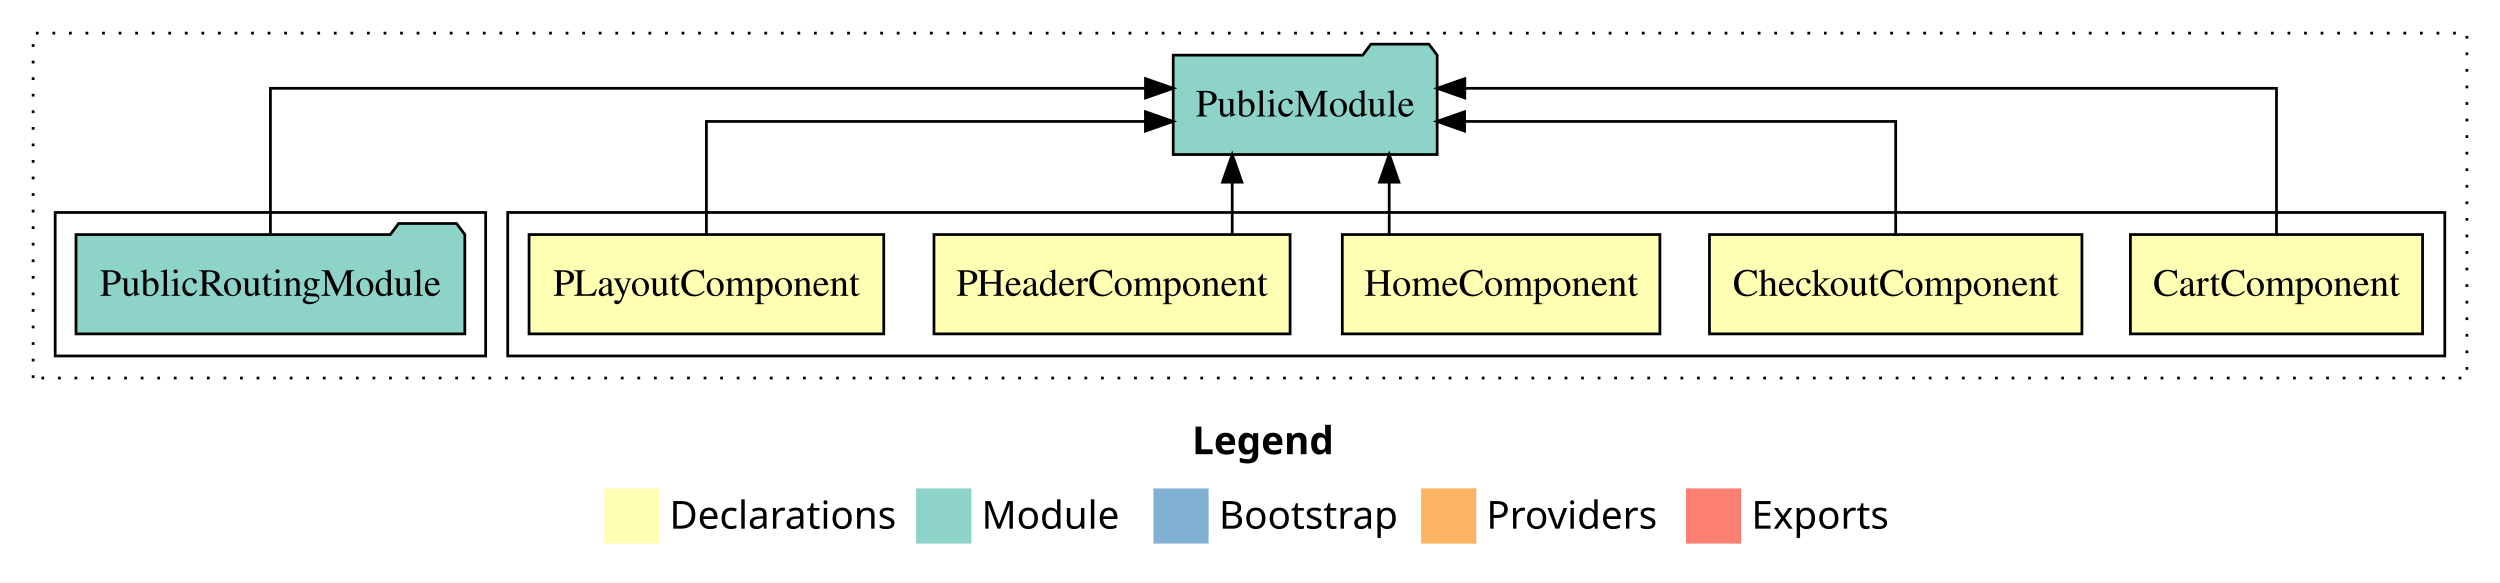
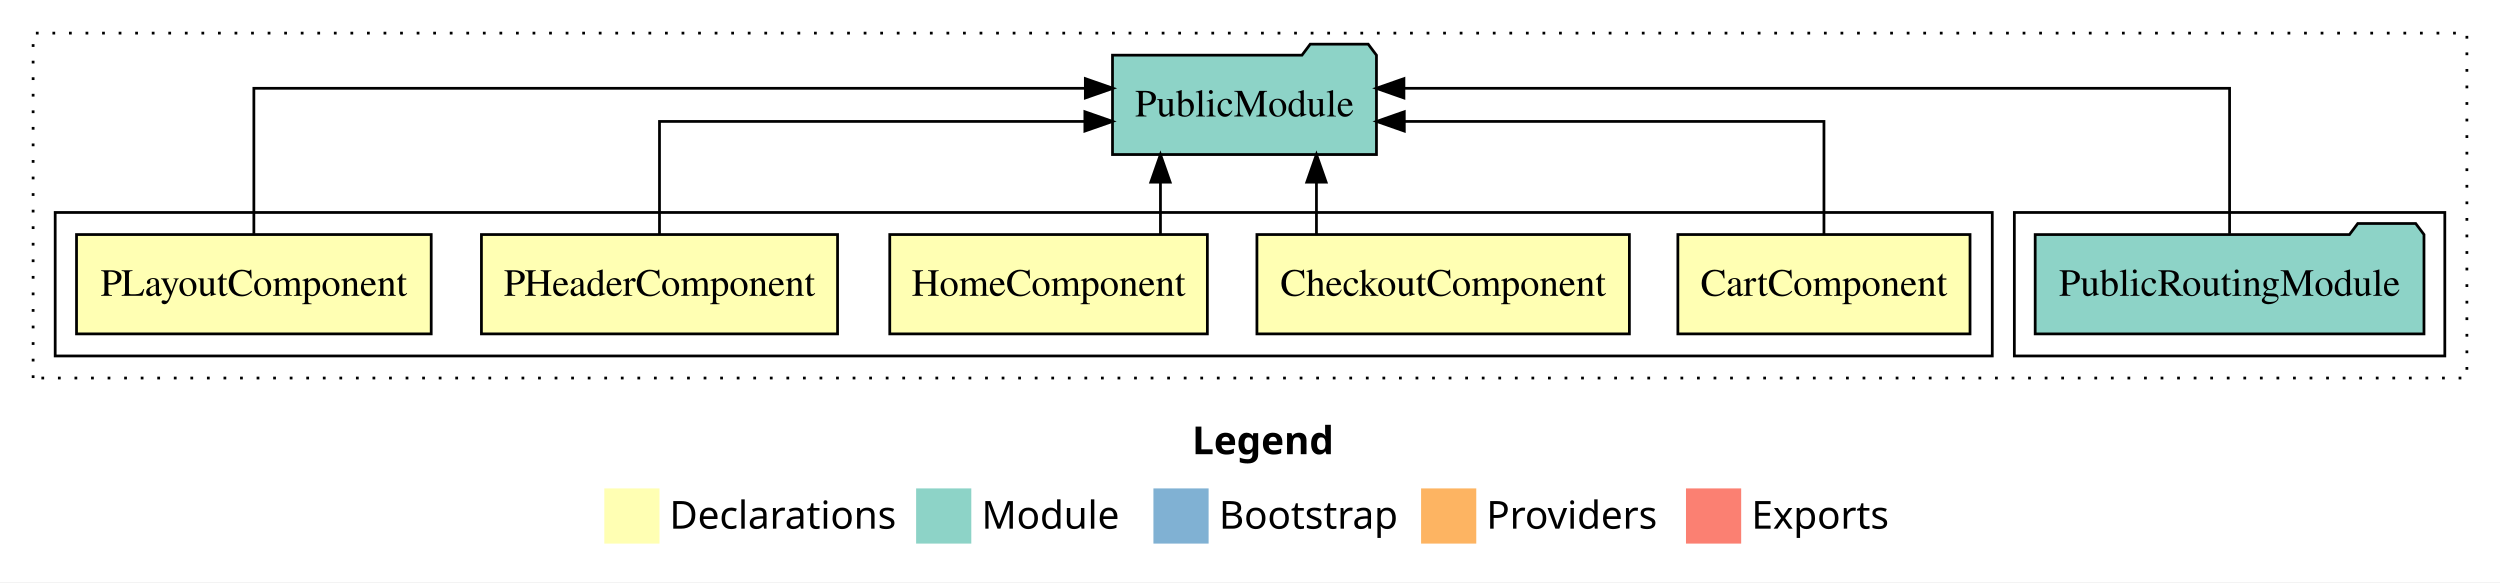
<svg xmlns="http://www.w3.org/2000/svg" width="906pt" height="211pt" viewBox="0.00 0.00 906.00 211.00">
  <g id="graph0" class="graph" transform="scale(1 1) rotate(0) translate(4 207)">
    <polygon fill="white" stroke="transparent" points="-4,4 -4,-207 902,-207 902,4 -4,4" />
    <text text-anchor="start" x="428.01" y="-42.4" font-family="Times-12" font-weight="bold" font-size="14.00">Legend</text>
    <polygon fill="#ffffb3" stroke="transparent" points="215,-10 215,-30 235,-30 235,-10 215,-10" />
    <text text-anchor="start" x="238.63" y="-15.4" font-family="Times-12" font-size="14.00">  Declarations</text>
    <polygon fill="#8dd3c7" stroke="transparent" points="328,-10 328,-30 348,-30 348,-10 328,-10" />
    <text text-anchor="start" x="351.73" y="-15.4" font-family="Times-12" font-size="14.00">  Module</text>
    <polygon fill="#80b1d3" stroke="transparent" points="414,-10 414,-30 434,-30 434,-10 414,-10" />
    <text text-anchor="start" x="437.78" y="-15.4" font-family="Times-12" font-size="14.00">  Bootstrap</text>
    <polygon fill="#fdb462" stroke="transparent" points="511,-10 511,-30 531,-30 531,-10 511,-10" />
    <text text-anchor="start" x="534.67" y="-15.4" font-family="Times-12" font-size="14.00">  Providers</text>
    <polygon fill="#fb8072" stroke="transparent" points="607,-10 607,-30 627,-30 627,-10 607,-10" />
    <text text-anchor="start" x="630.73" y="-15.4" font-family="Times-12" font-size="14.00">  Exports</text>
    <g id="clust1" class="cluster">
      <polygon fill="none" stroke="black" stroke-dasharray="1,5" points="8,-70 8,-195 890,-195 890,-70 8,-70" />
    </g>
+     <g id="clust8" class="cluster">
+       <polygon fill="none" stroke="black" points="726,-78 726,-130 882,-130 882,-78 726,-78" />
+     </g>
    <g id="clust2" class="cluster">
-       <polygon fill="none" stroke="black" points="180,-78 180,-130 882,-130 882,-78 180,-78" />
-     </g>
-     <g id="clust8" class="cluster">
-       <polygon fill="none" stroke="black" points="16,-78 16,-130 172,-130 172,-78 16,-78" />
+       <polygon fill="none" stroke="black" points="16,-78 16,-130 718,-130 718,-78 16,-78" />
    </g>
    <g id="node1" class="node">
-       <polygon fill="#ffffb3" stroke="black" points="873.94,-122 768.06,-122 768.06,-86 873.94,-86 873.94,-122" />
-       <text text-anchor="middle" x="821" y="-99.8" font-family="Times,serif" font-size="14.00">CartComponent</text>
+       <polygon fill="#ffffb3" stroke="black" points="709.94,-122 604.06,-122 604.06,-86 709.94,-86 709.94,-122" />
+       <text text-anchor="middle" x="657" y="-99.8" font-family="Times,serif" font-size="14.00">CartComponent</text>
    </g>
    <g id="node6" class="node">
-       <polygon fill="#8dd3c7" stroke="black" points="516.83,-187 513.83,-191 492.83,-191 489.83,-187 421.17,-187 421.17,-151 516.83,-151 516.83,-187" />
-       <text text-anchor="middle" x="469" y="-164.8" font-family="Times,serif" font-size="14.00">PublicModule</text>
+       <polygon fill="#8dd3c7" stroke="black" points="494.83,-187 491.83,-191 470.83,-191 467.83,-187 399.17,-187 399.17,-151 494.83,-151 494.83,-187" />
+       <text text-anchor="middle" x="447" y="-164.8" font-family="Times,serif" font-size="14.00">PublicModule</text>
    </g>
    <g id="edge1" class="edge">
-       <path fill="none" stroke="black" d="M821,-122.28C821,-143.32 821,-175 821,-175 821,-175 526.84,-175 526.84,-175" />
-       <polygon fill="black" stroke="black" points="526.84,-171.5 516.84,-175 526.84,-178.5 526.84,-171.5" />
+       <path fill="none" stroke="black" d="M657,-122.02C657,-139.37 657,-163 657,-163 657,-163 504.92,-163 504.92,-163" />
+       <polygon fill="black" stroke="black" points="504.92,-159.5 494.92,-163 504.91,-166.5 504.92,-159.5" />
    </g>
    <g id="node2" class="node">
-       <polygon fill="#ffffb3" stroke="black" points="750.49,-122 615.51,-122 615.51,-86 750.49,-86 750.49,-122" />
-       <text text-anchor="middle" x="683" y="-99.8" font-family="Times,serif" font-size="14.00">CheckoutComponent</text>
+       <polygon fill="#ffffb3" stroke="black" points="586.49,-122 451.51,-122 451.51,-86 586.49,-86 586.49,-122" />
+       <text text-anchor="middle" x="519" y="-99.8" font-family="Times,serif" font-size="14.00">CheckoutComponent</text>
    </g>
    <g id="edge2" class="edge">
-       <path fill="none" stroke="black" d="M683,-122.02C683,-139.37 683,-163 683,-163 683,-163 526.76,-163 526.76,-163" />
-       <polygon fill="black" stroke="black" points="526.76,-159.5 516.76,-163 526.76,-166.5 526.76,-159.5" />
+       <path fill="none" stroke="black" d="M473.08,-122.11C473.08,-122.11 473.08,-140.99 473.08,-140.99" />
+       <polygon fill="black" stroke="black" points="469.58,-140.99 473.08,-150.99 476.58,-140.99 469.58,-140.99" />
    </g>
    <g id="node3" class="node">
-       <polygon fill="#ffffb3" stroke="black" points="597.55,-122 482.45,-122 482.45,-86 597.55,-86 597.55,-122" />
-       <text text-anchor="middle" x="540" y="-99.8" font-family="Times,serif" font-size="14.00">HomeComponent</text>
+       <polygon fill="#ffffb3" stroke="black" points="433.55,-122 318.45,-122 318.45,-86 433.55,-86 433.55,-122" />
+       <text text-anchor="middle" x="376" y="-99.8" font-family="Times,serif" font-size="14.00">HomeComponent</text>
    </g>
    <g id="edge3" class="edge">
-       <path fill="none" stroke="black" d="M499.45,-122.11C499.45,-122.11 499.45,-140.99 499.45,-140.99" />
-       <polygon fill="black" stroke="black" points="495.95,-140.99 499.45,-150.99 502.95,-140.99 495.95,-140.99" />
+       <path fill="none" stroke="black" d="M416.55,-122.11C416.55,-122.11 416.55,-140.99 416.55,-140.99" />
+       <polygon fill="black" stroke="black" points="413.05,-140.99 416.55,-150.99 420.05,-140.99 413.05,-140.99" />
    </g>
    <g id="node4" class="node">
-       <polygon fill="#ffffb3" stroke="black" points="463.53,-122 334.47,-122 334.47,-86 463.53,-86 463.53,-122" />
-       <text text-anchor="middle" x="399" y="-99.8" font-family="Times,serif" font-size="14.00">PHeaderComponent</text>
+       <polygon fill="#ffffb3" stroke="black" points="299.53,-122 170.47,-122 170.47,-86 299.53,-86 299.53,-122" />
+       <text text-anchor="middle" x="235" y="-99.8" font-family="Times,serif" font-size="14.00">PHeaderComponent</text>
    </g>
    <g id="edge4" class="edge">
-       <path fill="none" stroke="black" d="M442.55,-122.11C442.55,-122.11 442.55,-140.99 442.55,-140.99" />
-       <polygon fill="black" stroke="black" points="439.05,-140.99 442.55,-150.99 446.05,-140.99 439.05,-140.99" />
+       <path fill="none" stroke="black" d="M235,-122.02C235,-139.37 235,-163 235,-163 235,-163 389.16,-163 389.16,-163" />
+       <polygon fill="black" stroke="black" points="389.16,-166.5 399.16,-163 389.16,-159.5 389.16,-166.5" />
    </g>
    <g id="node5" class="node">
-       <polygon fill="#ffffb3" stroke="black" points="316.27,-122 187.73,-122 187.73,-86 316.27,-86 316.27,-122" />
-       <text text-anchor="middle" x="252" y="-99.8" font-family="Times,serif" font-size="14.00">PLayoutComponent</text>
+       <polygon fill="#ffffb3" stroke="black" points="152.27,-122 23.73,-122 23.73,-86 152.27,-86 152.27,-122" />
+       <text text-anchor="middle" x="88" y="-99.8" font-family="Times,serif" font-size="14.00">PLayoutComponent</text>
    </g>
    <g id="edge5" class="edge">
-       <path fill="none" stroke="black" d="M252,-122.02C252,-139.37 252,-163 252,-163 252,-163 411.11,-163 411.11,-163" />
-       <polygon fill="black" stroke="black" points="411.11,-166.5 421.11,-163 411.11,-159.5 411.11,-166.5" />
+       <path fill="none" stroke="black" d="M88,-122.28C88,-143.32 88,-175 88,-175 88,-175 389.33,-175 389.33,-175" />
+       <polygon fill="black" stroke="black" points="389.33,-178.5 399.33,-175 389.33,-171.5 389.33,-178.5" />
    </g>
    <g id="node7" class="node">
-       <polygon fill="#8dd3c7" stroke="black" points="164.45,-122 161.45,-126 140.45,-126 137.45,-122 23.55,-122 23.55,-86 164.45,-86 164.45,-122" />
-       <text text-anchor="middle" x="94" y="-99.8" font-family="Times,serif" font-size="14.00">PublicRoutingModule</text>
+       <polygon fill="#8dd3c7" stroke="black" points="874.45,-122 871.45,-126 850.45,-126 847.45,-122 733.55,-122 733.55,-86 874.45,-86 874.45,-122" />
+       <text text-anchor="middle" x="804" y="-99.8" font-family="Times,serif" font-size="14.00">PublicRoutingModule</text>
    </g>
    <g id="edge6" class="edge">
-       <path fill="none" stroke="black" d="M94,-122.28C94,-143.32 94,-175 94,-175 94,-175 411.13,-175 411.13,-175" />
-       <polygon fill="black" stroke="black" points="411.13,-178.5 421.13,-175 411.13,-171.5 411.13,-178.5" />
+       <path fill="none" stroke="black" d="M804,-122.28C804,-143.32 804,-175 804,-175 804,-175 504.78,-175 504.78,-175" />
+       <polygon fill="black" stroke="black" points="504.78,-171.5 494.78,-175 504.78,-178.5 504.78,-171.5" />
    </g>
  </g>
</svg>
